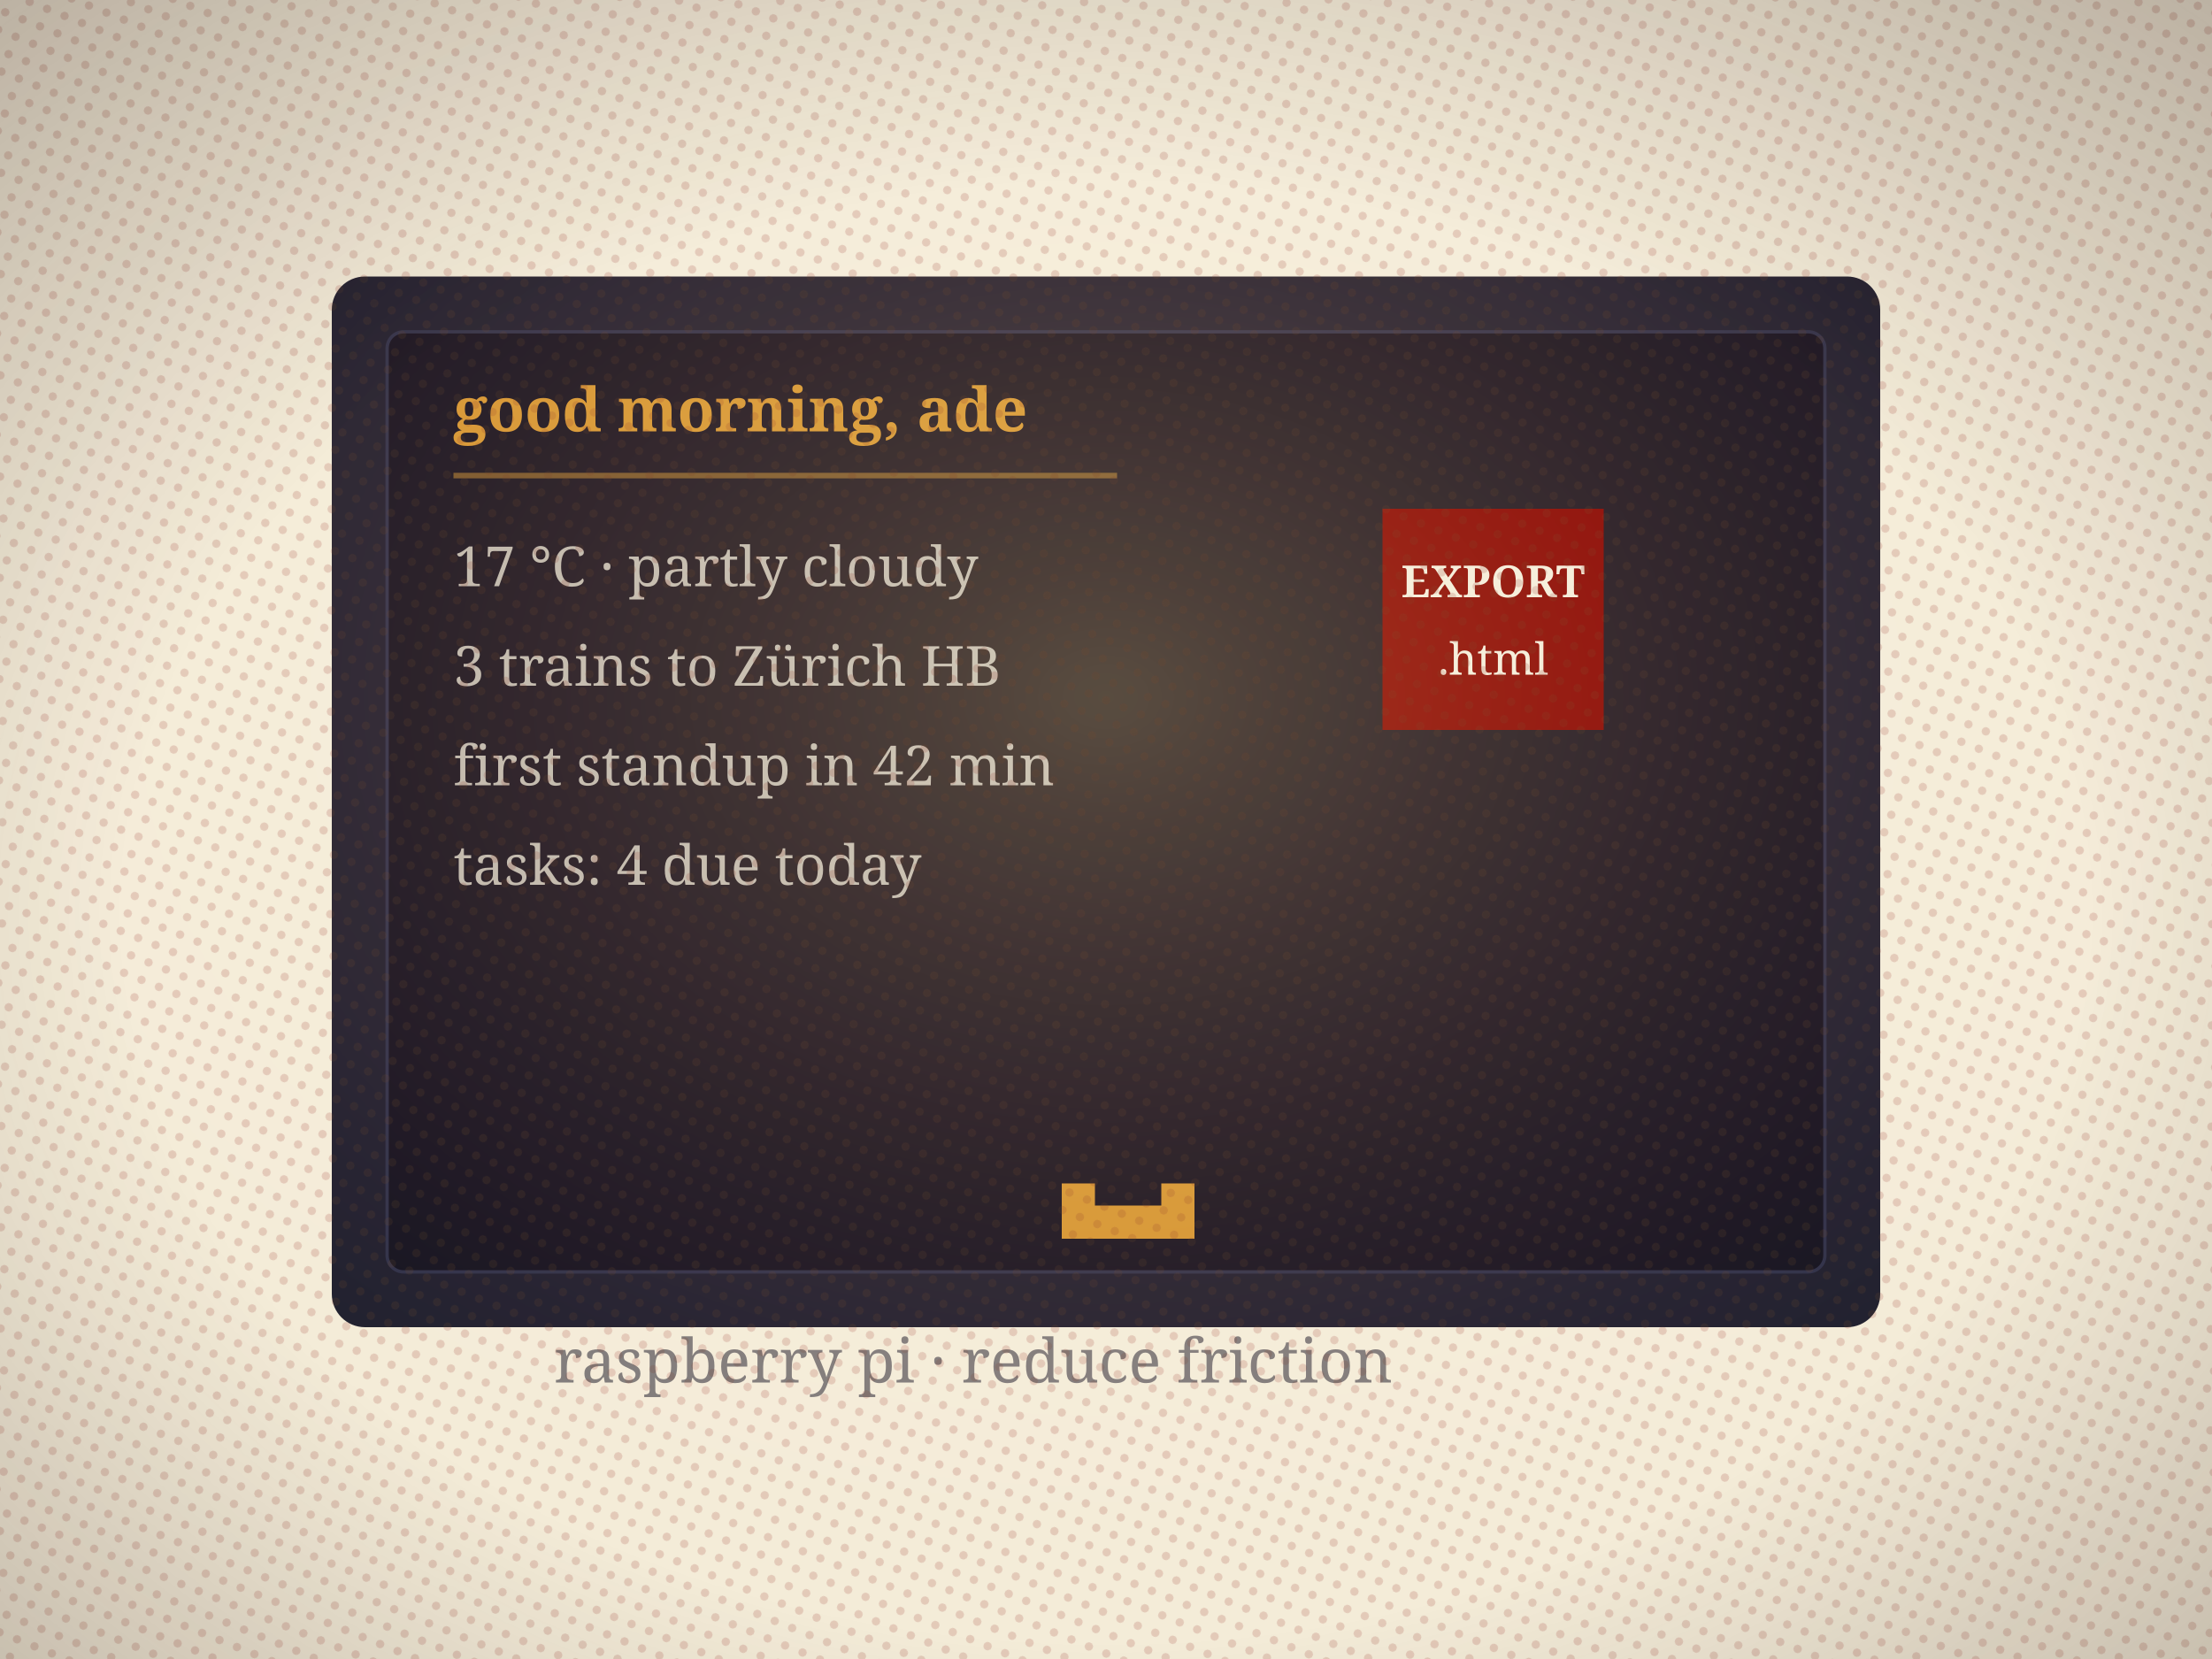
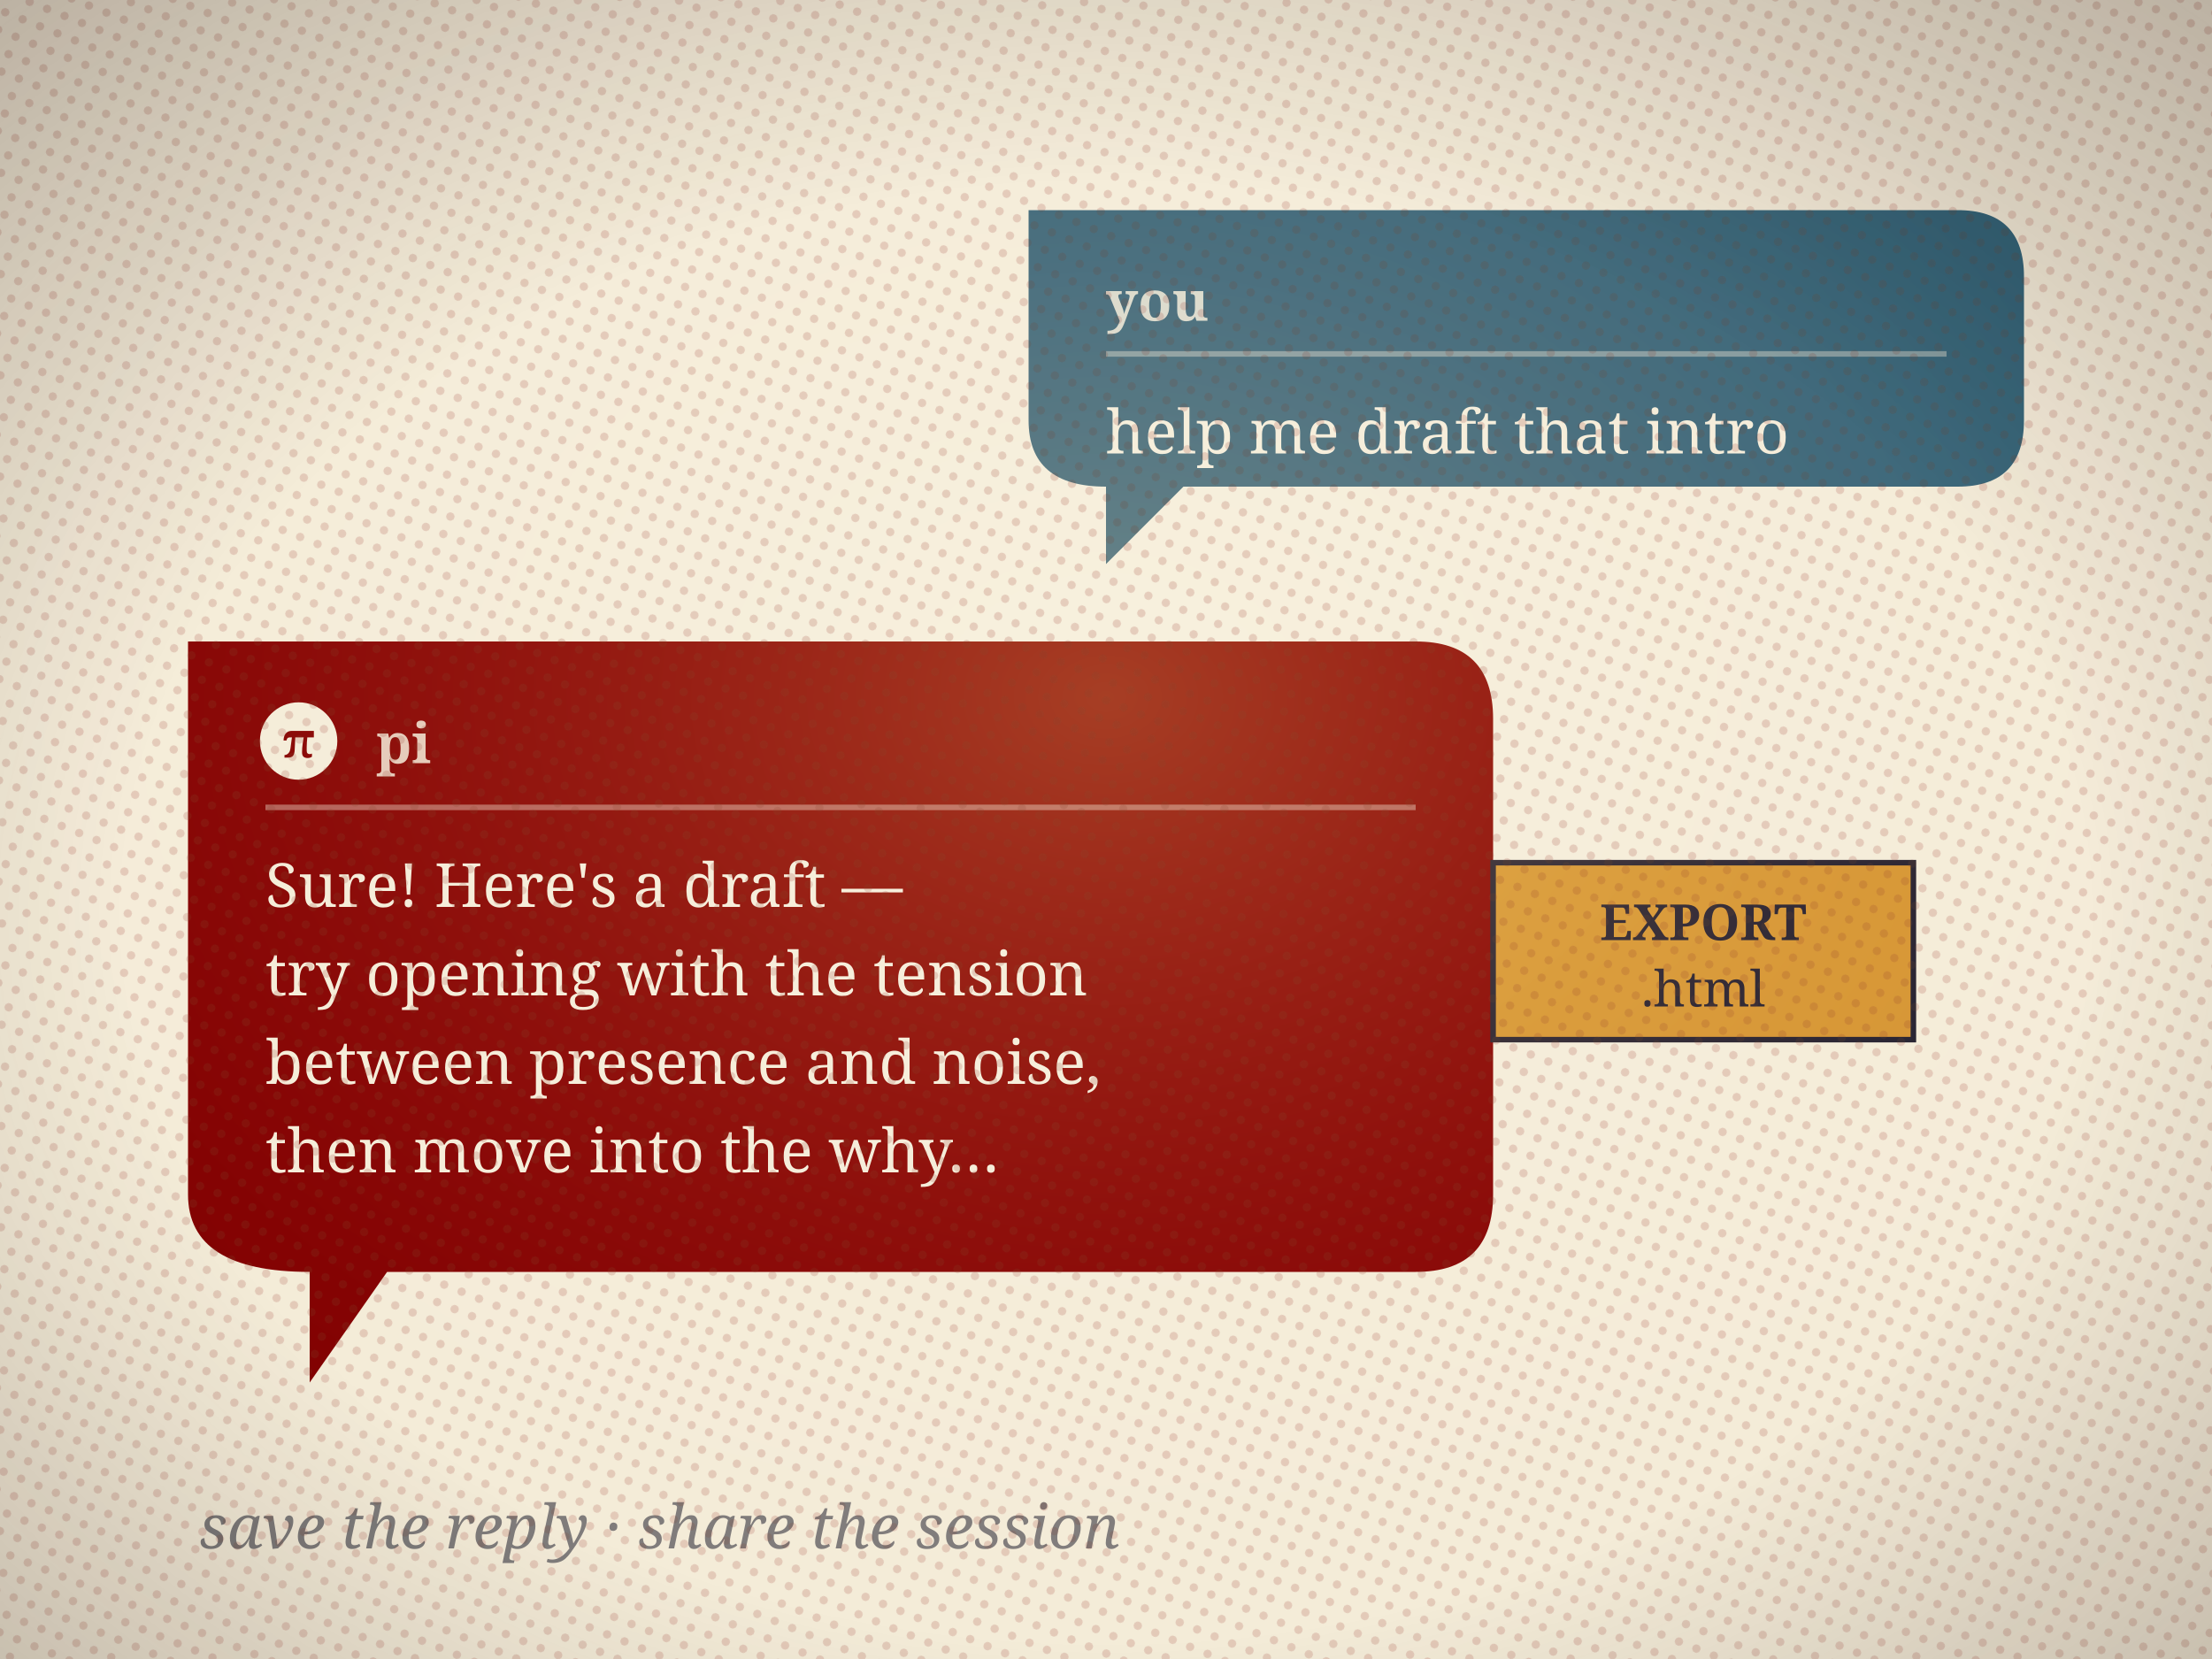
<svg xmlns="http://www.w3.org/2000/svg" viewBox="0 0 400 300" role="img" aria-label="pi-comfort">
  <defs>
    <pattern id="riso-dots" x="0" y="0" width="3.4" height="3.4" patternUnits="userSpaceOnUse" patternTransform="rotate(22)">
      <circle cx="1.7" cy="1.7" r="0.75" fill="#7f0000" />
    </pattern>
    <pattern id="riso-dots-warm" x="0" y="0" width="3.4" height="3.4" patternUnits="userSpaceOnUse" patternTransform="rotate(22)">
      <circle cx="1.7" cy="1.7" r="0.75" fill="#e8b76b" />
    </pattern>
    <radialGradient id="riso-bloom" cx="0.5" cy="0.42" r="0.7">
      <stop offset="0" stop-color="#e8b76b" stop-opacity="0.34" />
      <stop offset="0.7" stop-color="#a83838" stop-opacity="0.06" />
      <stop offset="1" stop-color="#7f0000" stop-opacity="0" />
    </radialGradient>
    <radialGradient id="riso-vignette" cx="0.5" cy="0.55" r="0.88">
      <stop offset="0.5" stop-color="#1a0a0a" stop-opacity="0" />
      <stop offset="1" stop-color="#1a0a0a" stop-opacity="0.38" />
    </radialGradient>
  </defs>
  <rect width="400" height="300" fill="#f4ecd8" />
-   <g transform="translate(60 50)">
-     <rect x="0" y="0" width="280" height="190" rx="6" fill="#1a1f2e" />
-     <rect x="10" y="10" width="260" height="170" rx="3" fill="#0f1320" stroke="#2a3148" stroke-width="0.6" />
-     <g transform="translate(22 28)">
-       <text x="0" y="0" font-family="Georgia, serif" font-size="11" font-weight="700" fill="#d49431">good morning, ade</text>
-       <line x1="0" y1="8" x2="120" y2="8" stroke="#d49431" stroke-width="1" opacity="0.5" />
-       <g font-family="Georgia, serif" font-size="10" fill="#f4ecd8" opacity="0.75">
-         <text y="28">17 °C · partly cloudy</text>
-         <text y="46">3 trains to Zürich HB</text>
-         <text y="64">first standup in 42 min</text>
-         <text y="82">tasks: 4 due today</text>
-       </g>
-       <g transform="translate(168 14)">
-         <rect x="0" y="0" width="40" height="40" fill="#7f0000" />
-         <text x="20" y="16" font-family="Georgia, serif" font-size="8" fill="#f4ecd8" text-anchor="middle" font-weight="700">EXPORT</text>
-         <text x="20" y="30" font-family="Georgia, serif" font-size="8" fill="#f4ecd8" text-anchor="middle">.html</text>
-       </g>
+   <g transform="translate(186 38)">
+     <path d="M 0 0 L 168 0 Q 180 0 180 12 L 180 38 Q 180 50 168 50 L 28 50 L 14 64 L 14 50 Q 0 50 0 38 Z" fill="#2d6377" />
+     <text x="14" y="20" font-family="Georgia, serif" font-size="10" font-weight="700" fill="#f4ecd8" opacity="0.85">you</text>
+     <line x1="14" y1="26" x2="166" y2="26" stroke="#f4ecd8" stroke-width="1" opacity="0.4" />
+     <text x="14" y="44" font-family="Georgia, serif" font-size="11" fill="#f4ecd8">help me draft that intro</text>
+   </g>
+   <g transform="translate(34 116)">
+     <path d="M 0 0 L 222 0 Q 236 0 236 14 L 236 100 Q 236 114 222 114 L 36 114 L 22 134 L 22 114 Q 0 114 0 100 Z" fill="#7f0000" />
+     <g transform="translate(14 18)">
+       <circle cx="6" cy="0" r="7" fill="#f4ecd8" />
+       <text x="6" y="3" font-family="Georgia, serif" font-size="9" font-weight="900" fill="#7f0000" text-anchor="middle">π</text>
    </g>
-     <g transform="translate(132 168)" fill="#d49431">
-       <rect x="0" y="0" width="24" height="6" />
-       <rect x="0" y="-4" width="6" height="10" />
-       <rect x="18" y="-4" width="6" height="10" />
-     </g>
+     <text x="34" y="22" font-family="Georgia, serif" font-size="10" font-weight="700" fill="#f4ecd8" opacity="0.85">pi</text>
+     <line x1="14" y1="30" x2="222" y2="30" stroke="#f4ecd8" stroke-width="1" opacity="0.4" />
+     <text x="14" y="48" font-family="Georgia, serif" font-size="11" fill="#f4ecd8">Sure! Here's a draft —</text>
+     <text x="14" y="64" font-family="Georgia, serif" font-size="11" fill="#f4ecd8">try opening with the tension</text>
+     <text x="14" y="80" font-family="Georgia, serif" font-size="11" fill="#f4ecd8">between presence and noise,</text>
+     <text x="14" y="96" font-family="Georgia, serif" font-size="11" fill="#f4ecd8">then move into the why…</text>
  </g>
-   <g transform="translate(176 250)" font-family="Georgia, serif" font-size="11" fill="#1a1f2e" opacity="0.55" text-anchor="middle">
-     <text>raspberry pi · reduce friction</text>
+   <g transform="translate(270 156)">
+     <rect x="0" y="0" width="76" height="32" fill="#d49431" stroke="#1a1f2e" stroke-width="1" />
+     <text x="38" y="14" font-family="Georgia, serif" font-size="9" fill="#1a1f2e" font-weight="800" text-anchor="middle">EXPORT</text>
+     <text x="38" y="26" font-family="Georgia, serif" font-size="9" fill="#1a1f2e" text-anchor="middle">.html</text>
  </g>
+   <text x="36" y="280" font-family="Georgia, serif" font-style="italic" font-size="11" fill="#1a1f2e" opacity="0.55">save the reply · share the session</text>
  <g aria-hidden="true" style="pointer-events:none">
    <rect width="400" height="300" fill="url(#riso-bloom)" style="mix-blend-mode:screen" />
    <rect width="400" height="300" fill="url(#riso-dots)" opacity="0.16" style="mix-blend-mode:multiply" />
    <rect width="400" height="300" fill="url(#riso-dots-warm)" opacity="0.08" style="mix-blend-mode:screen" />
    <rect width="400" height="300" fill="url(#riso-vignette)" style="mix-blend-mode:multiply" />
  </g>
</svg>
